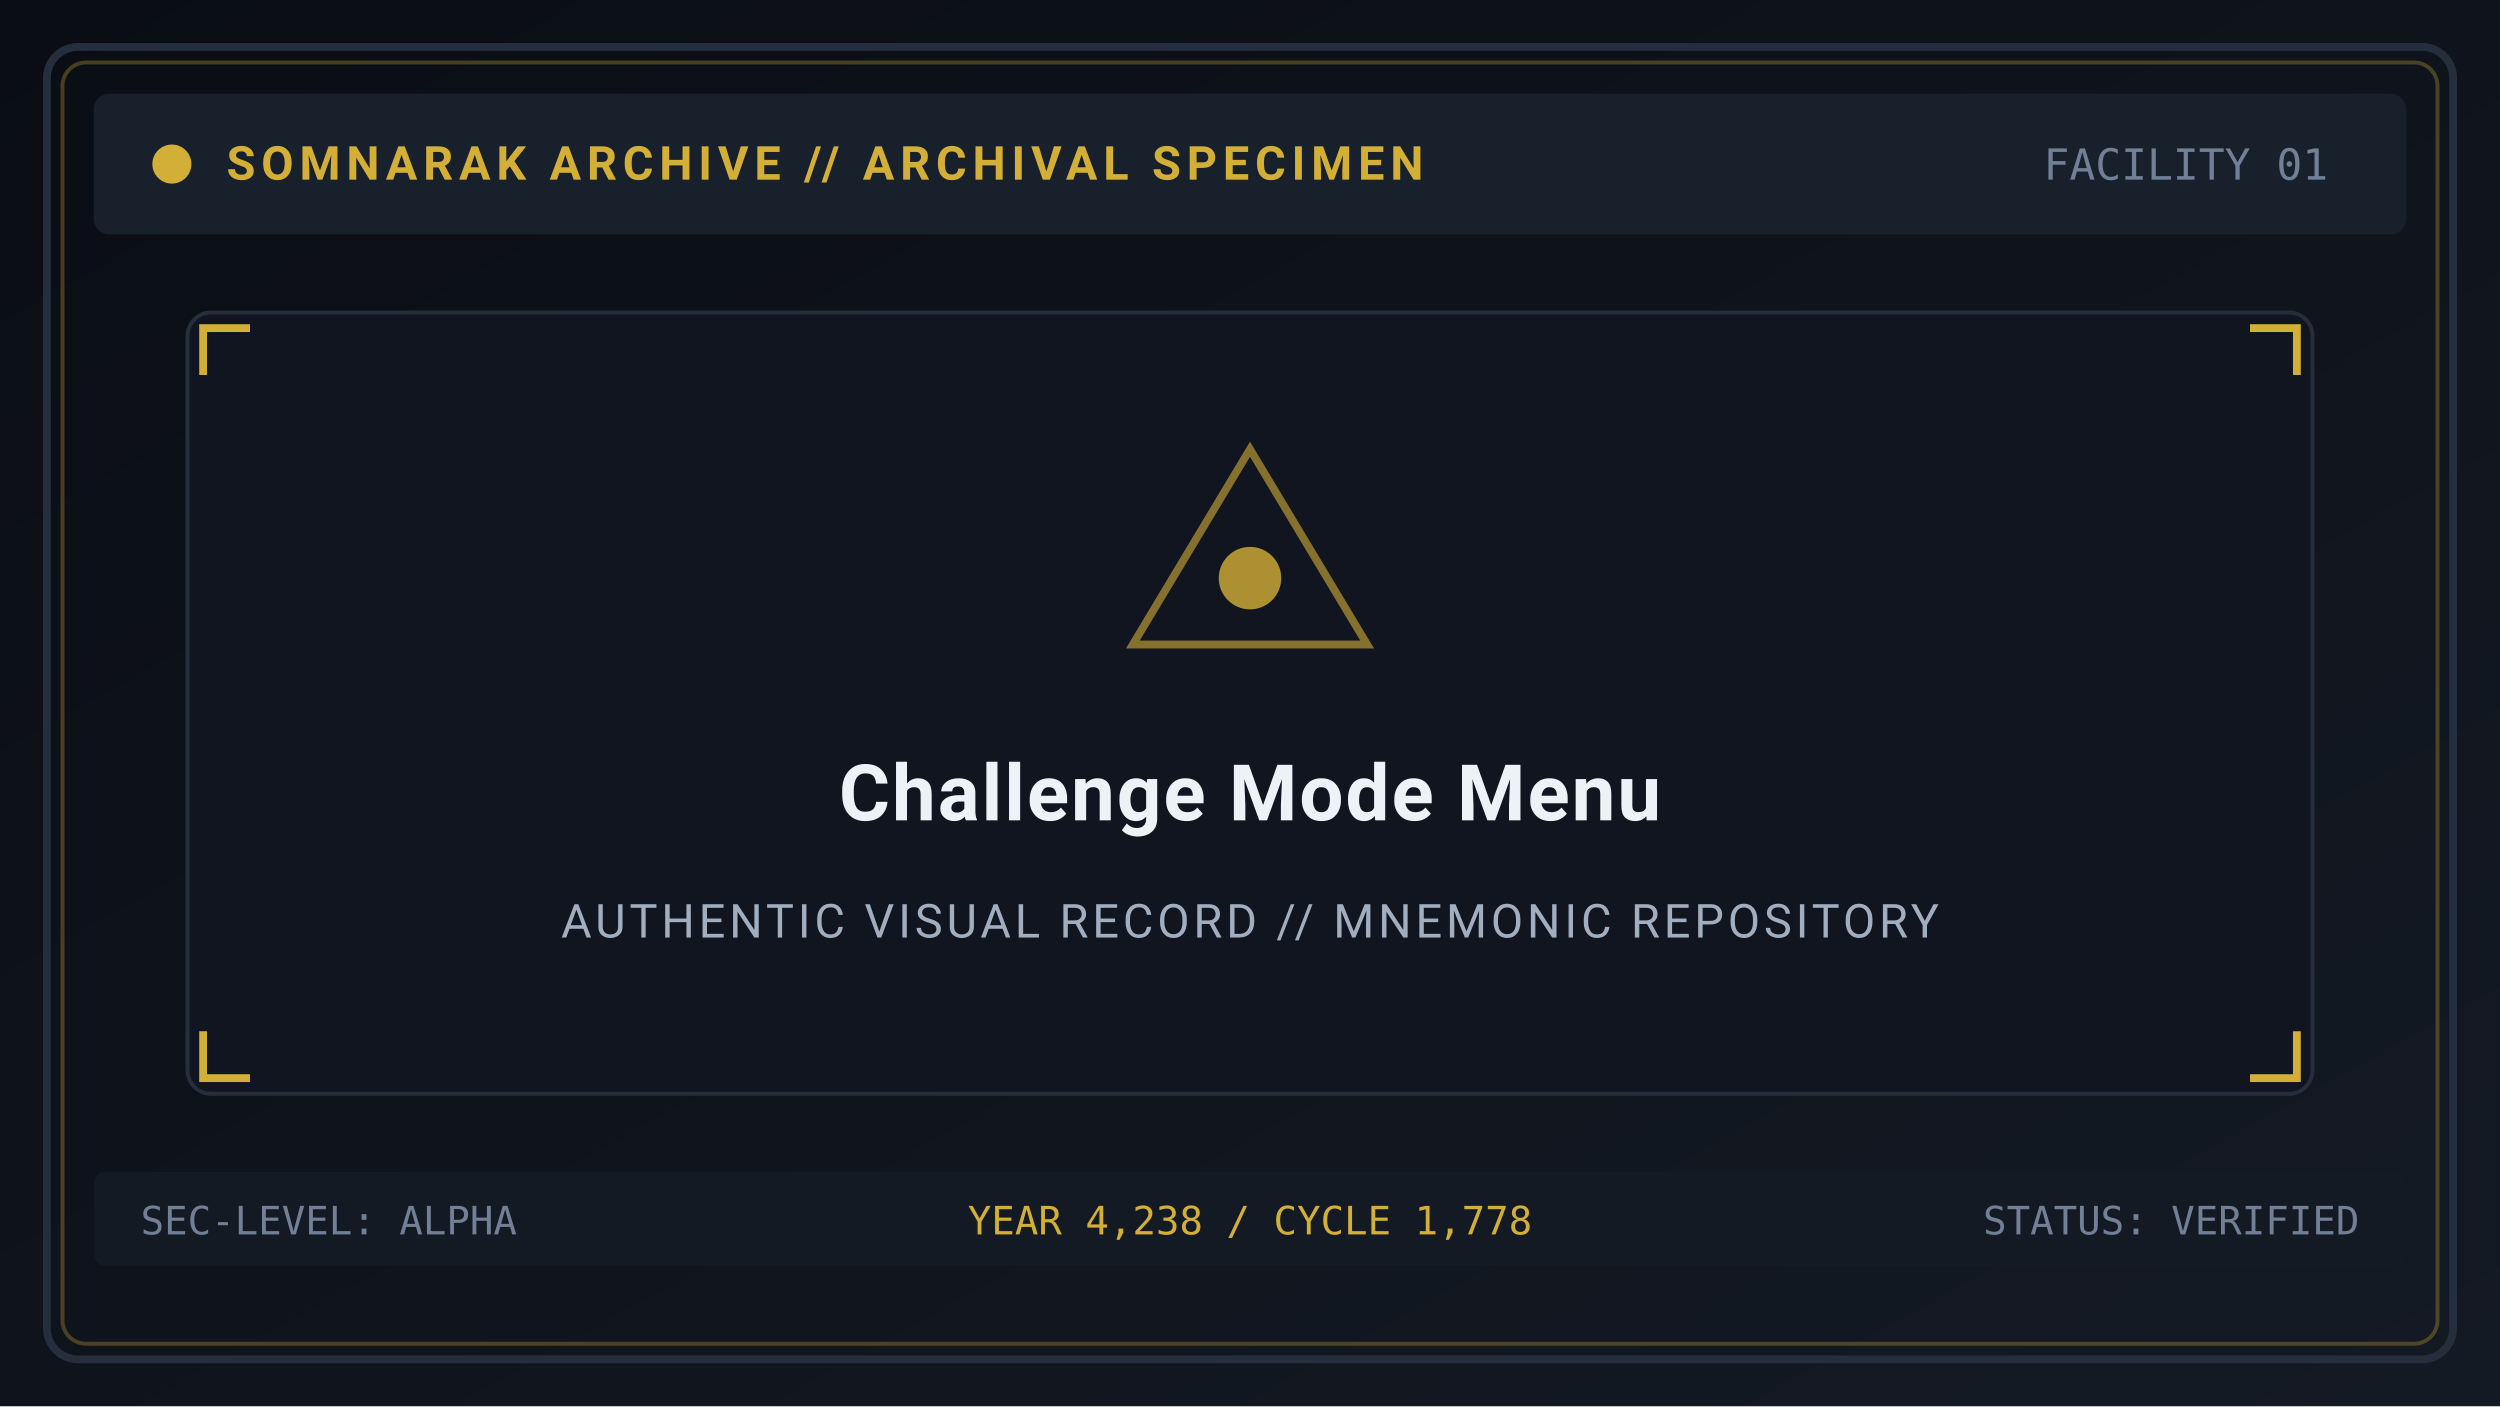
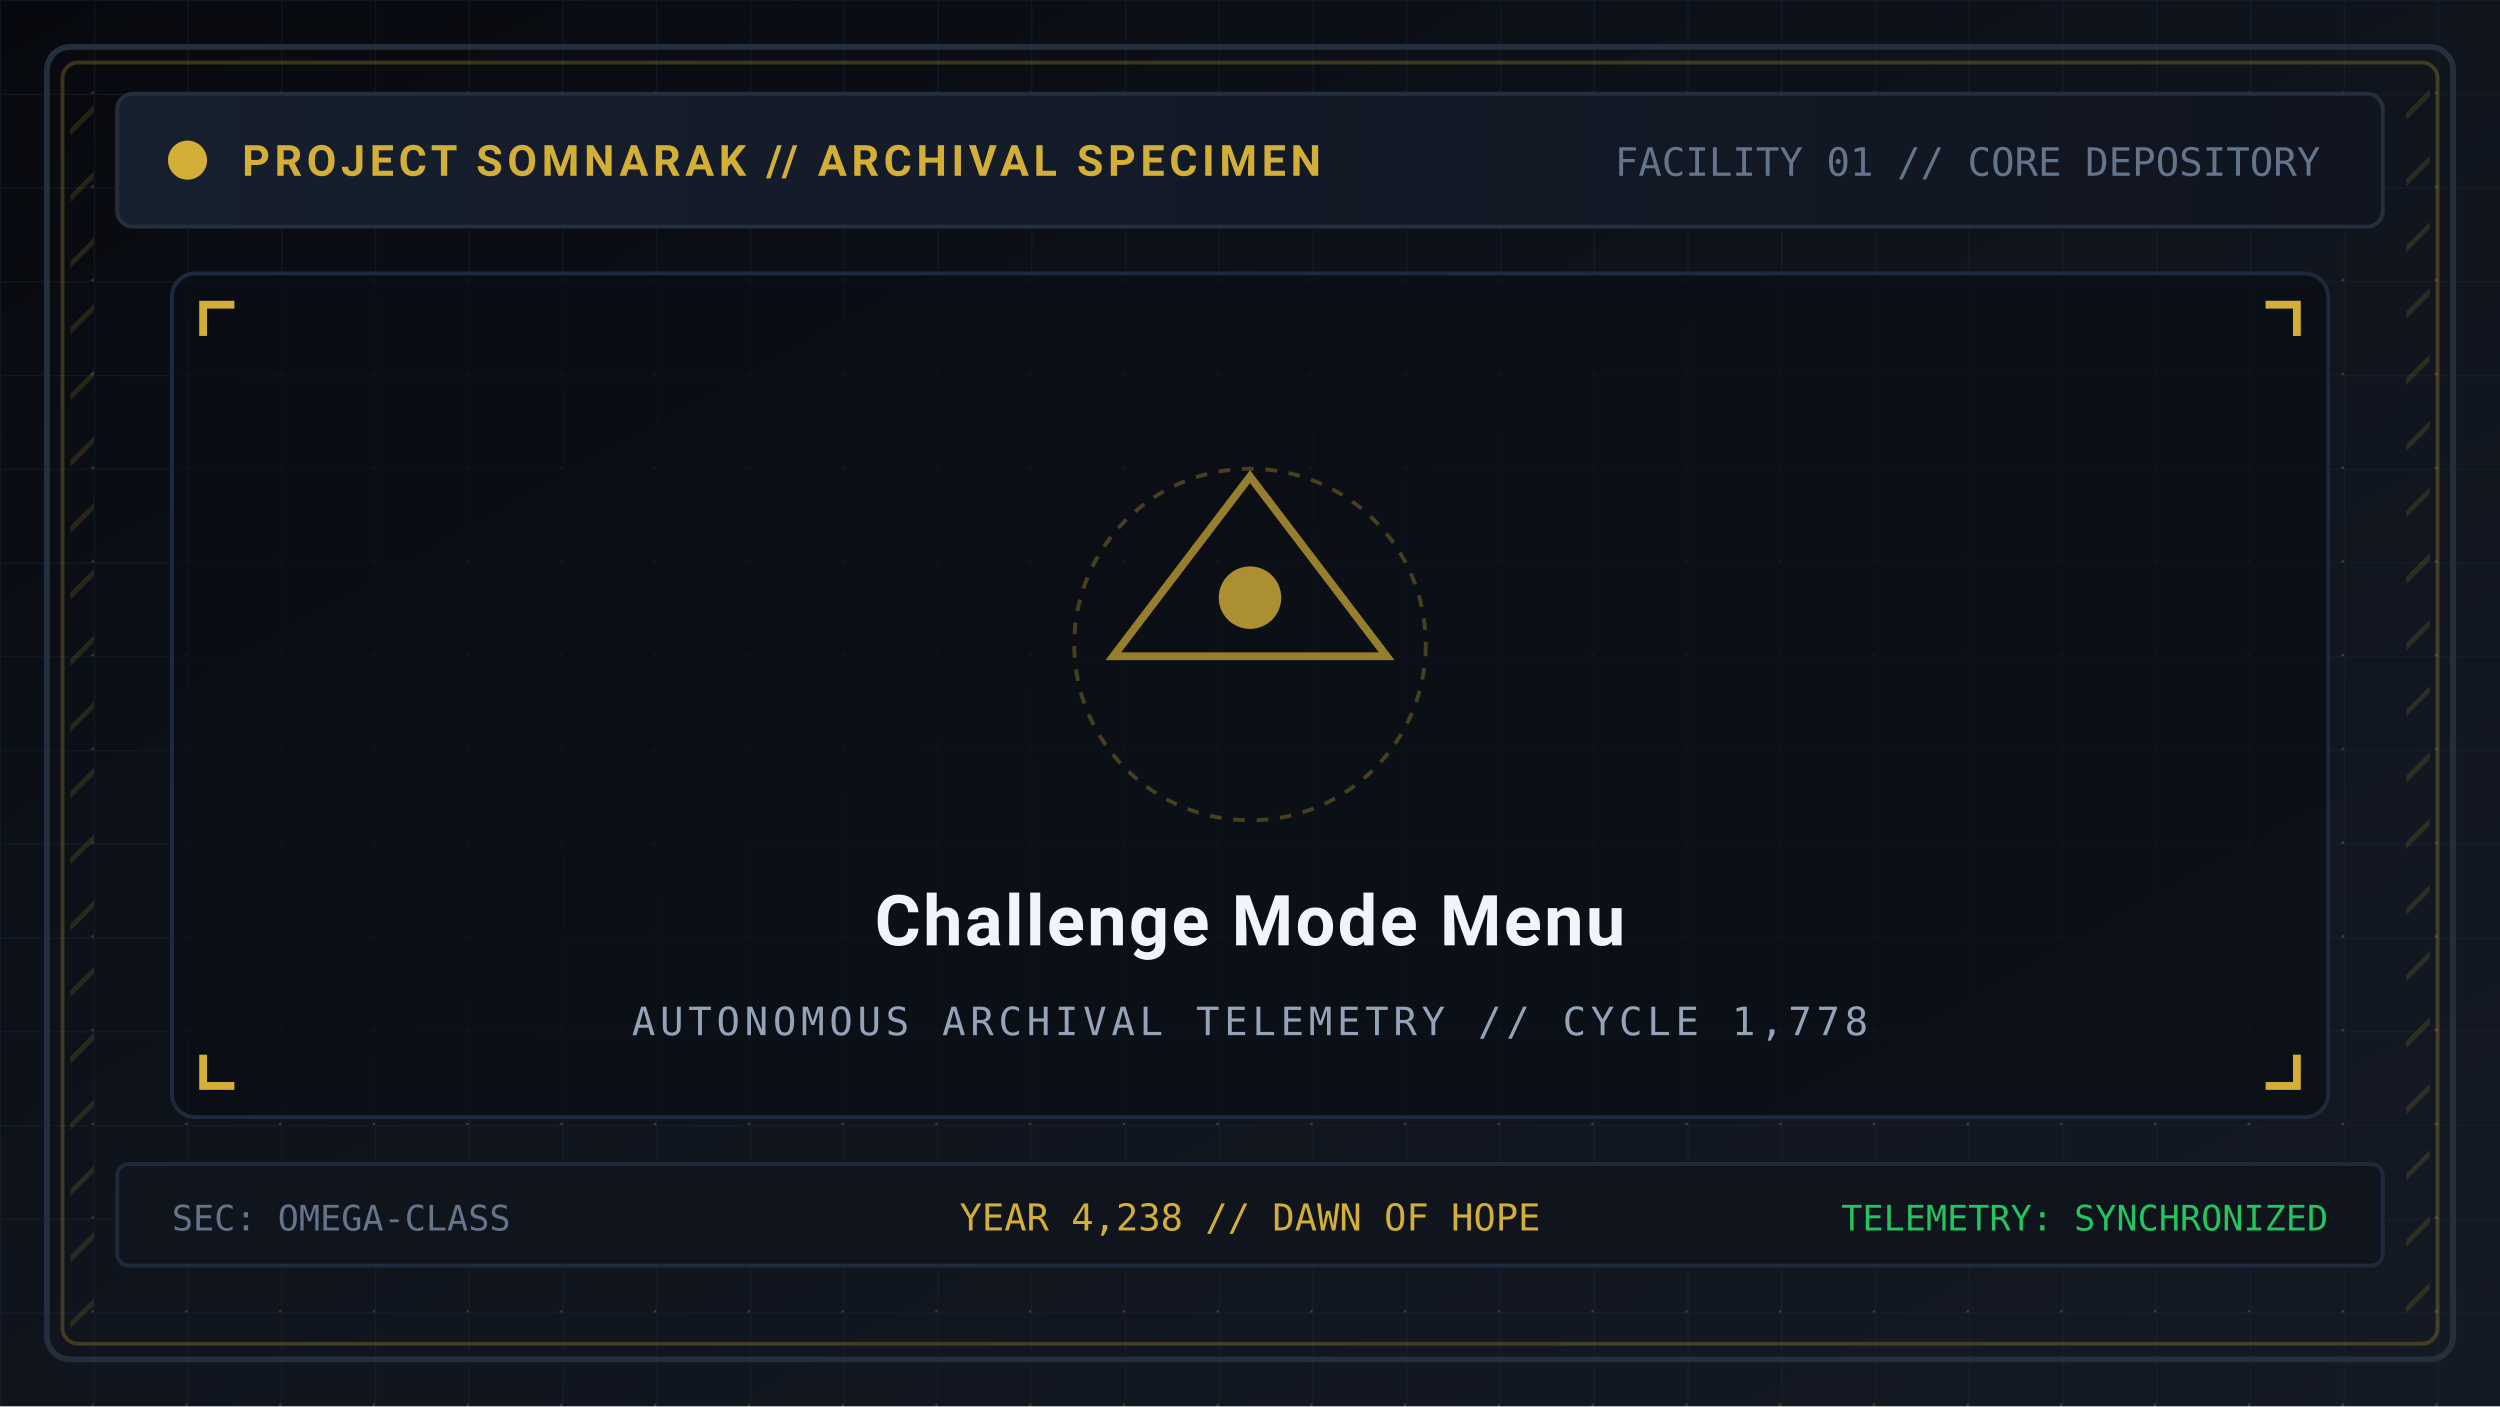
<svg xmlns="http://www.w3.org/2000/svg" viewBox="0 0 640 360" width="640" height="360">
  <defs>
    <linearGradient id="bg" x1="0%" y1="0%" x2="100%" y2="100%">
-       <stop offset="0%" stop-color="#0a0d14" />
+       <stop offset="0%" stop-color="#07090e" />
+       <stop offset="50%" stop-color="#0f141d" />
      <stop offset="100%" stop-color="#141a24" />
+     </linearGradient>
+     <pattern id="tech-grid" width="24" height="24" patternUnits="userSpaceOnUse">
+       <path d="M 24 0 L 0 0 0 24" fill="none" stroke="#1e293b" stroke-width="0.6" stroke-opacity="0.4" />
+       <circle cx="24" cy="24" r="0.7" fill="#d4af37" fill-opacity="0.25" />
+     </pattern>
+     <pattern id="hazard" width="12" height="12" patternTransform="rotate(45)" patternUnits="userSpaceOnUse">
+       <line x1="0" y1="0" x2="0" y2="12" stroke="#d4af37" stroke-width="2.5" stroke-opacity="0.15" />
+     </pattern>
+     <linearGradient id="panel-grad" x1="0%" y1="0%" x2="100%" y2="0%">
+       <stop offset="0%" stop-color="#161f2e" />
+       <stop offset="100%" stop-color="#101520" />
    </linearGradient>
  </defs>
  <rect width="640" height="360" fill="url(#bg)" />
-   <rect x="12" y="12" width="616" height="336" rx="8" fill="none" stroke="#252e3d" stroke-width="2" />
-   <rect x="16" y="16" width="608" height="328" rx="6" fill="none" stroke="#d4af37" stroke-opacity="0.3" stroke-width="1" />
-   <rect x="24" y="24" width="592" height="36" rx="4" fill="#18202c" />
-   <circle cx="44" cy="42" r="5" fill="#d4af37" />
-   <text x="58" y="46" font-family="'Segoe UI', -apple-system, BlinkMacSystemFont, Roboto, sans-serif" font-size="12" font-weight="bold" fill="#d4af37" letter-spacing="1.5">SOMNARAK ARCHIVE // ARCHIVAL SPECIMEN</text>
-   <text x="596" y="46" text-anchor="end" font-family="monospace" font-size="11" fill="#718096">FACILITY 01</text>
-   <rect x="48" y="80" width="544" height="200" rx="6" fill="#10151f" stroke="#252e3d" stroke-width="1" />
-   <path d="M 52 96 L 52 84 L 64 84" fill="none" stroke="#d4af37" stroke-width="2" />
-   <path d="M 588 96 L 588 84 L 576 84" fill="none" stroke="#d4af37" stroke-width="2" />
-   <path d="M 52 264 L 52 276 L 64 276" fill="none" stroke="#d4af37" stroke-width="2" />
-   <path d="M 588 264 L 588 276 L 576 276" fill="none" stroke="#d4af37" stroke-width="2" />
-   <polygon points="320,115 350,165 290,165" fill="none" stroke="#d4af37" stroke-width="2" stroke-opacity="0.6" />
-   <circle cx="320" cy="148" r="8" fill="#d4af37" fill-opacity="0.8" />
-   <text x="320" y="210" text-anchor="middle" font-family="'Segoe UI', -apple-system, BlinkMacSystemFont, Roboto, sans-serif" font-size="20" font-weight="bold" fill="#edf2f7" letter-spacing="0.5">Challenge Mode Menu</text>
-   <text x="320" y="240" text-anchor="middle" font-family="'Segoe UI', -apple-system, BlinkMacSystemFont, Roboto, sans-serif" font-size="12" fill="#a0aec0" letter-spacing="1">AUTHENTIC VISUAL RECORD // MNEMONIC REPOSITORY</text>
-   <rect x="24" y="300" width="592" height="24" rx="3" fill="#141a24" />
-   <text x="36" y="316" font-family="monospace" font-size="10" fill="#718096">SEC-LEVEL: ALPHA</text>
-   <text x="320" y="316" text-anchor="middle" font-family="monospace" font-size="10" fill="#d4af37">YEAR 4,238 / CYCLE 1,778</text>
-   <text x="604" y="316" text-anchor="end" font-family="monospace" font-size="10" fill="#718096">STATUS: VERIFIED</text>
+   <rect width="640" height="360" fill="url(#tech-grid)" />
+   <rect x="12" y="12" width="616" height="336" rx="6" fill="none" stroke="#252e3d" stroke-width="1.5" />
+   <rect x="16" y="16" width="608" height="328" rx="4" fill="none" stroke="#d4af37" stroke-opacity="0.25" stroke-width="1" />
+   <rect x="18" y="20" width="6" height="320" fill="url(#hazard)" />
+   <rect x="616" y="20" width="6" height="320" fill="url(#hazard)" />
+   <rect x="30" y="24" width="580" height="34" rx="4" fill="url(#panel-grad)" stroke="#252e3d" stroke-width="1" />
+   <circle cx="48" cy="41" r="5" fill="#d4af37" />
+   <text x="62" y="45" font-family="'Segoe UI', -apple-system, BlinkMacSystemFont, Roboto, sans-serif" font-size="11" font-weight="bold" fill="#d4af37" letter-spacing="1.2">PROJECT SOMNARAK // ARCHIVAL SPECIMEN</text>
+   <text x="594" y="45" text-anchor="end" font-family="monospace" font-size="10" fill="#64748b">FACILITY 01 // CORE DEPOSITORY</text>
+   <rect x="44" y="70" width="552" height="216" rx="6" fill="#0b0e14" fill-opacity="0.8" stroke="#1e293b" stroke-width="1" />
+   <path d="M 52 86 L 52 78 L 60 78" fill="none" stroke="#d4af37" stroke-width="2" />
+   <path d="M 588 86 L 588 78 L 580 78" fill="none" stroke="#d4af37" stroke-width="2" />
+   <path d="M 52 270 L 52 278 L 60 278" fill="none" stroke="#d4af37" stroke-width="2" />
+   <path d="M 588 270 L 588 278 L 580 278" fill="none" stroke="#d4af37" stroke-width="2" />
+   <polygon points="320,122 355,168 285,168" fill="none" stroke="#d4af37" stroke-width="2" stroke-opacity="0.7" />
+   <circle cx="320" cy="153" r="8" fill="#d4af37" fill-opacity="0.8" />
+   <circle cx="320" cy="165" r="45" fill="none" stroke="#d4af37" stroke-width="1" stroke-dasharray="3,3" stroke-opacity="0.3" />
+   <text x="320" y="242" text-anchor="middle" font-family="'Segoe UI', -apple-system, BlinkMacSystemFont, Roboto, sans-serif" font-size="18" font-weight="bold" fill="#f1f5f9" letter-spacing="0.6">Challenge Mode Menu</text>
+   <text x="320" y="265" text-anchor="middle" font-family="monospace" font-size="10" fill="#94a3b8" letter-spacing="1.2">AUTONOMOUS ARCHIVAL TELEMETRY // CYCLE 1,778</text>
+   <rect x="30" y="298" width="580" height="26" rx="3" fill="#0f141d" stroke="#1e293b" stroke-width="1" />
+   <text x="44" y="315" font-family="monospace" font-size="9" fill="#64748b">SEC: OMEGA-CLASS</text>
+   <text x="320" y="315" text-anchor="middle" font-family="monospace" font-size="9.5" fill="#d4af37">YEAR 4,238 // DAWN OF HOPE</text>
+   <text x="596" y="315" text-anchor="end" font-family="monospace" font-size="9" fill="#22c55e">TELEMETRY: SYNCHRONIZED</text>
</svg>
